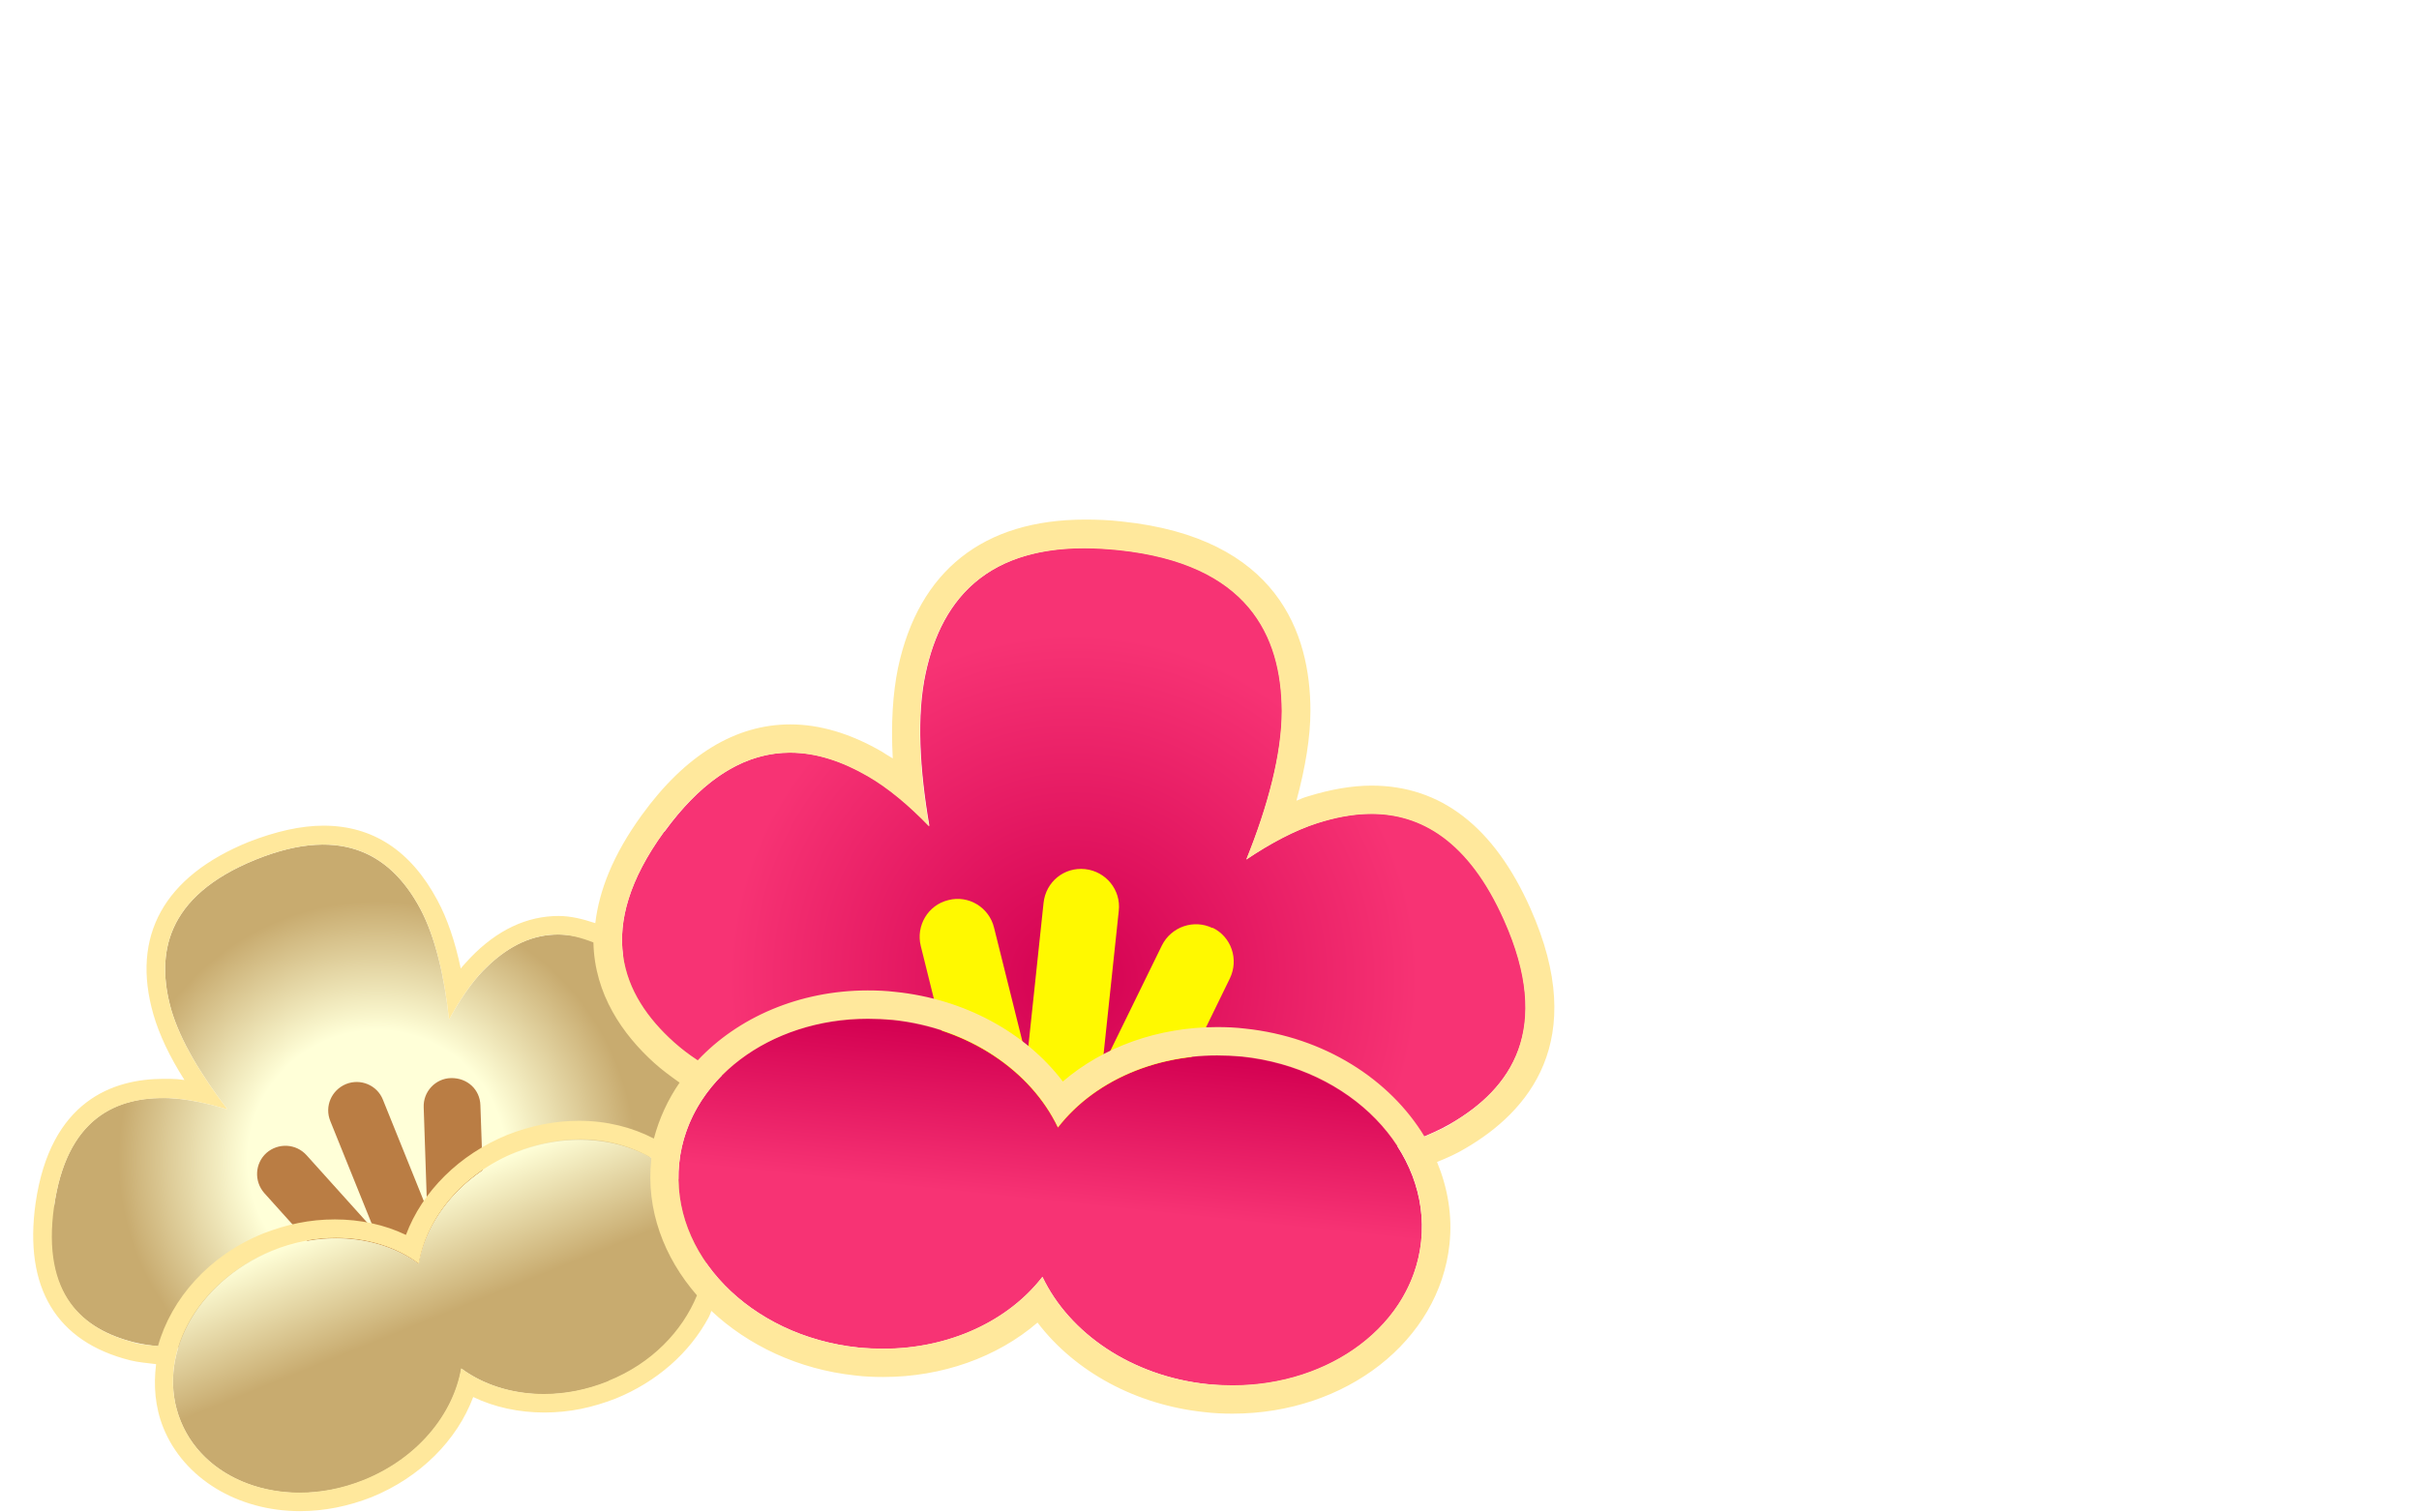
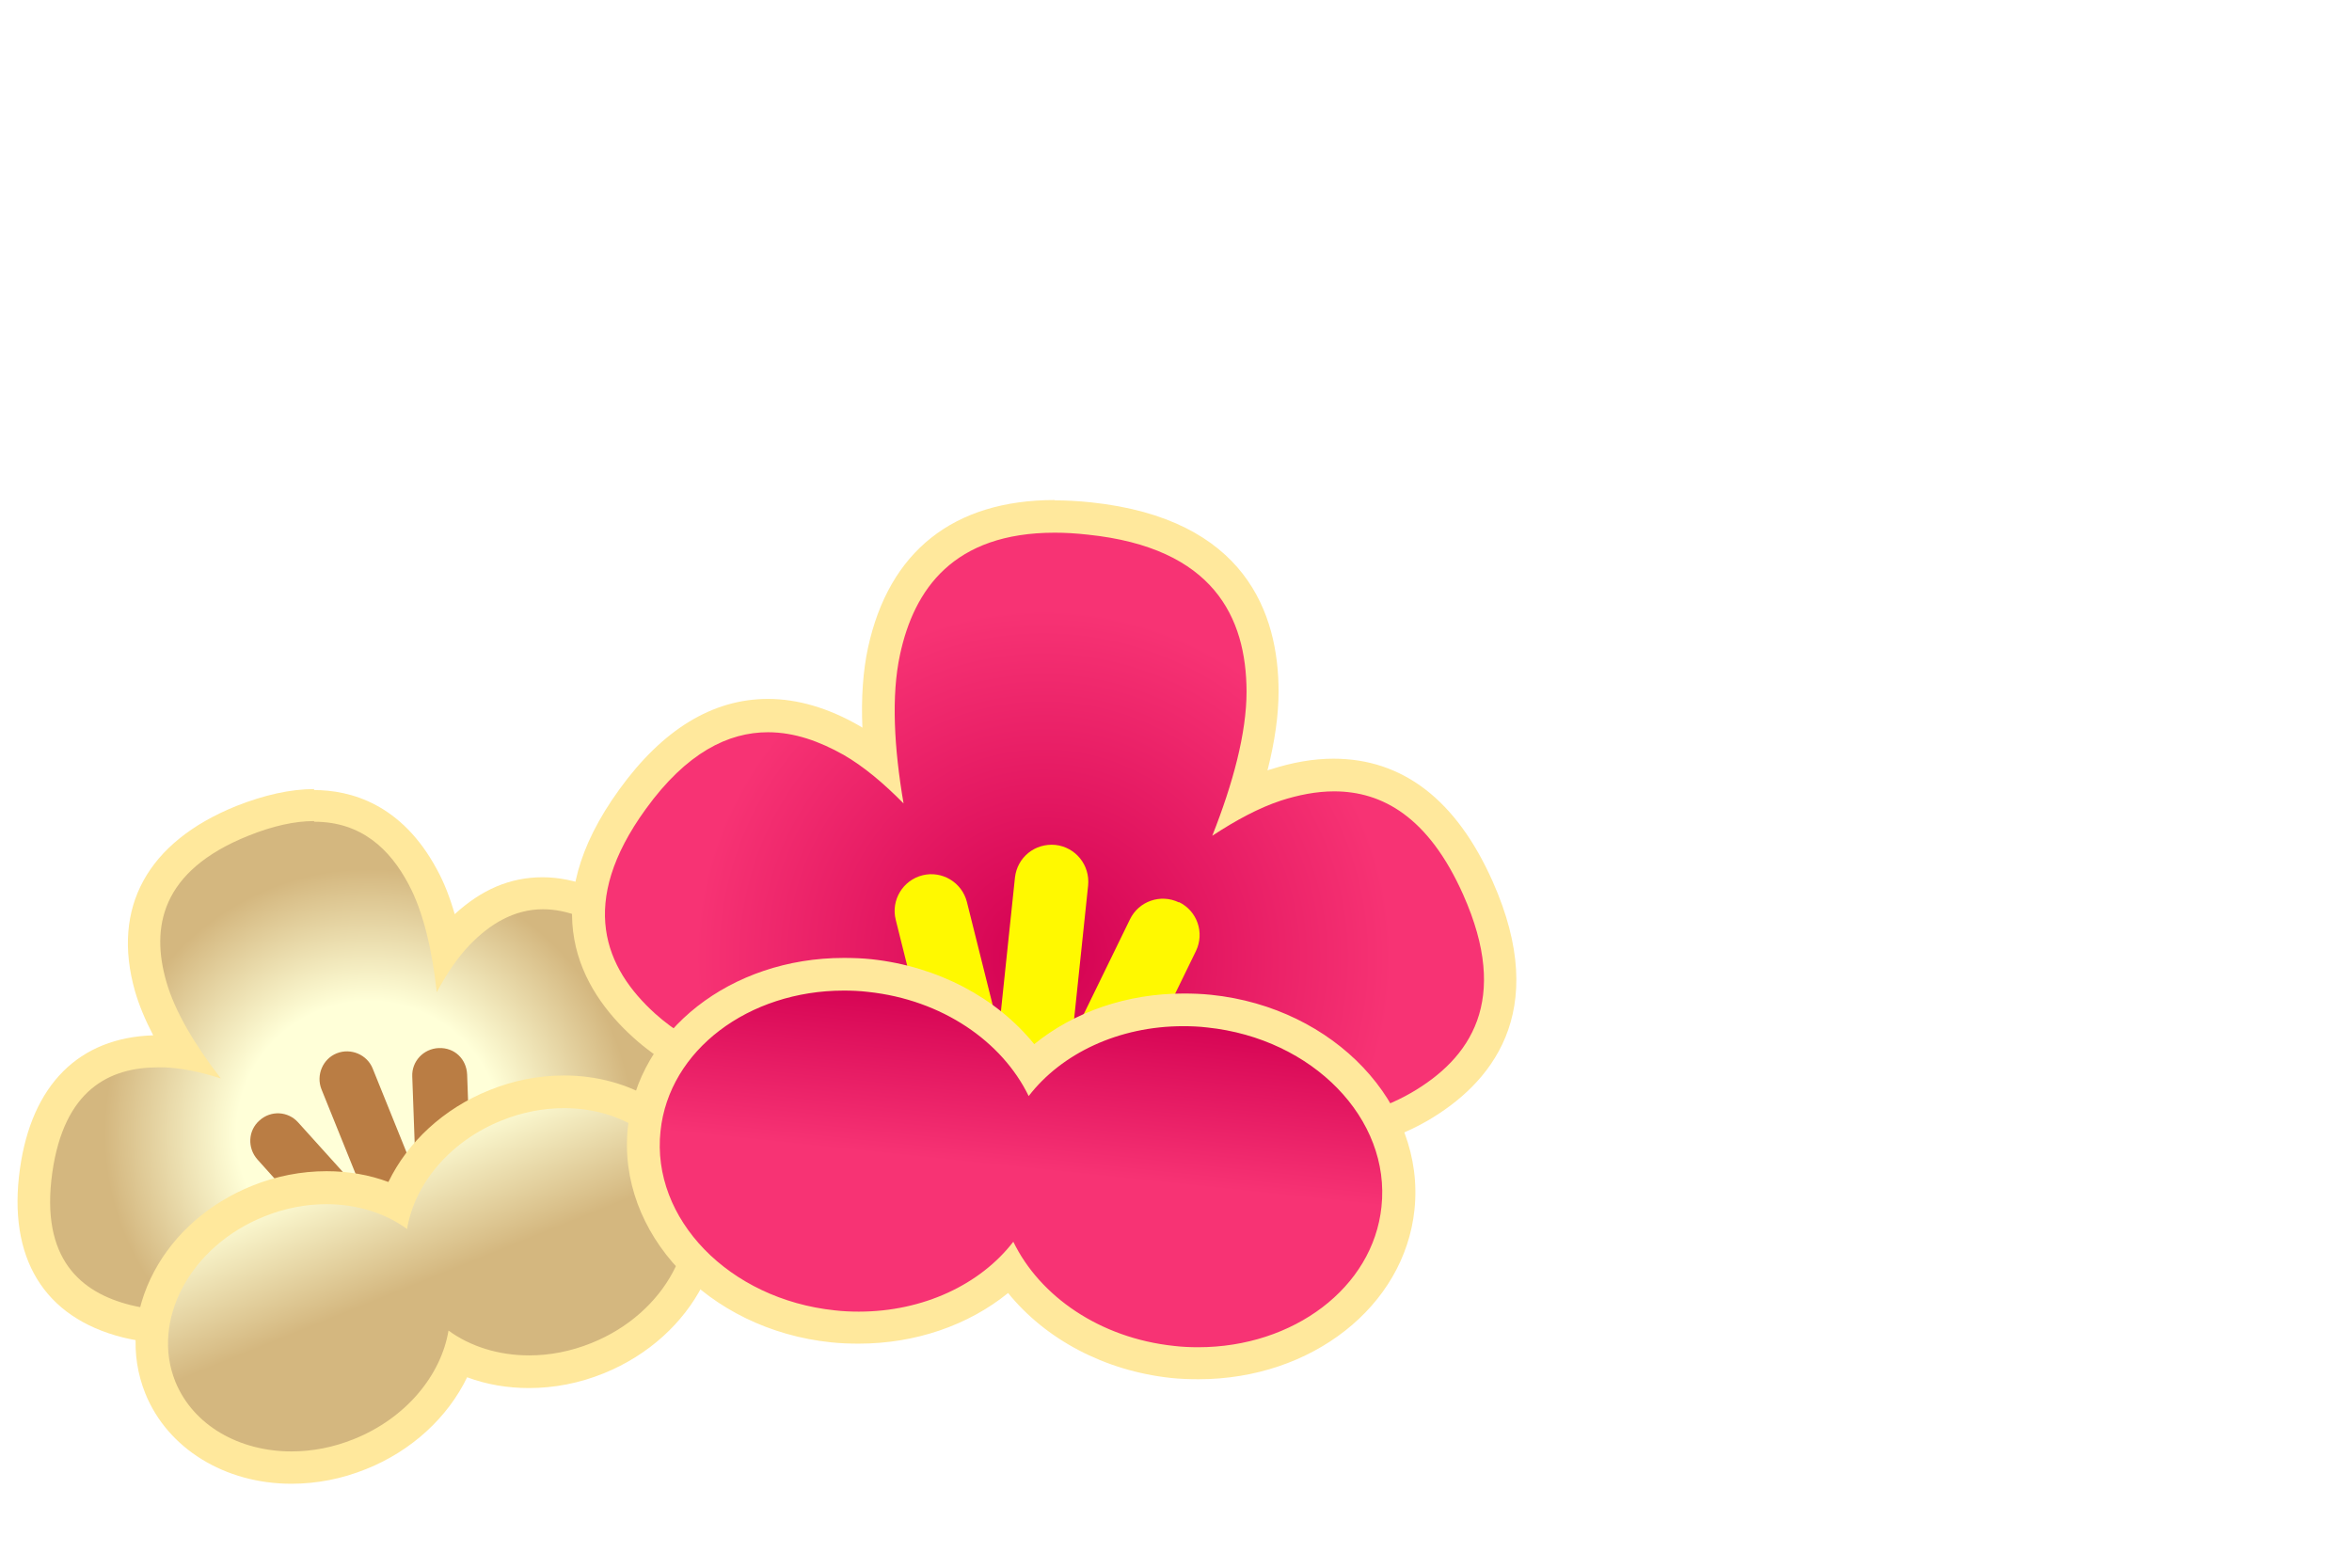
- <svg xmlns="http://www.w3.org/2000/svg" id="b" viewBox="0 0 64 40">
+ <svg xmlns="http://www.w3.org/2000/svg" id="b" viewBox="0 0 72 48">
  <defs>
    <style>.i{fill:none;}.j{fill:url(#h);}.k{fill:url(#g);}.l{fill:url(#f);}.m{fill:url(#e);}.n{fill:#ba7d44;}.o{fill:#ffe89c;}.p{fill:#fff900;}</style>
-     <radialGradient id="e" cx="246.31" cy="7.68" fx="246.31" fy="7.68" r="6.84" gradientTransform="translate(235.47 -68.7) rotate(158) scale(1 -1)" gradientUnits="userSpaceOnUse">
+     <radialGradient id="e" cx="261.07" cy="9.08" fx="261.07" fy="9.08" r="8.1" gradientTransform="translate(249.95 -71.51) rotate(158) scale(1 -1)" gradientUnits="userSpaceOnUse">
      <stop offset=".5" stop-color="#ffffd8" />
-       <stop offset="1" stop-color="#c8ab6f" />
+       <stop offset="1" stop-color="#d4b77f" />
    </radialGradient>
-     <linearGradient id="f" x1="246.31" y1="15.4" x2="246.31" y2="8.87" gradientTransform="translate(235.47 -68.7) rotate(158) scale(1 -1)" gradientUnits="userSpaceOnUse">
-       <stop offset=".5" stop-color="#c8ab6f" />
+     <linearGradient id="f" x1="261.07" y1="18.08" x2="261.07" y2="9.73" gradientTransform="translate(249.95 -71.51) rotate(158) scale(1 -1)" gradientUnits="userSpaceOnUse">
+       <stop offset=".5" stop-color="#d4b77f" />
      <stop offset="1" stop-color="#ffffd8" />
    </linearGradient>
-     <radialGradient id="g" cx="-269.42" cy="19.2" fx="-269.42" fy="19.2" r="9.12" gradientTransform="translate(-237.53 -21.36) rotate(-174) scale(1 -1)" gradientUnits="userSpaceOnUse">
+     <radialGradient id="g" cx="-257.08" cy="23.09" fx="-257.08" fy="23.09" r="10.67" gradientTransform="translate(-221.31 -20.51) rotate(-174) scale(1 -1)" gradientUnits="userSpaceOnUse">
      <stop offset="0" stop-color="#d30051" />
      <stop offset="1" stop-color="#f73374" />
    </radialGradient>
-     <linearGradient id="h" x1="-269.42" y1="29.5" x2="-269.42" y2="20.8" gradientTransform="translate(-237.53 -21.36) rotate(-174) scale(1 -1)" gradientUnits="userSpaceOnUse">
+     <linearGradient id="h" x1="-257.07" y1="34.99" x2="-257.07" y2="24.19" gradientTransform="translate(-221.31 -20.51) rotate(-174) scale(1 -1)" gradientUnits="userSpaceOnUse">
      <stop offset=".5" stop-color="#f73374" />
      <stop offset="1" stop-color="#d30051" />
    </linearGradient>
  </defs>
  <g id="c">
    <g id="d">
-       <rect class="i" width="64" height="40" />
-       <path class="m" d="M1.43,31.93c.33-2.35,1.65-2.92,3.04-2.87.47.02,1,.13,1.55.3-.7-.91-1.25-1.82-1.49-2.64-.41-1.46-.16-3,2.23-3.97s3.65-.03,4.36,1.3c.4.75.64,1.8.76,2.93.28-.51.58-.96.9-1.29.97-1,2.31-1.51,4.18-.05,1.87,1.46,1.7,2.89.96,4.07-1.04,1.66-4.01,3.37-6.02,4.26-.15.07-.32.14-.5.22,0,0-.02,0-.03.01,0,0,0,0,0,0s0,0,0,0c0,0-.02,0-.03.01-.19.08-.36.14-.51.19-2.06.75-5.39,1.59-7.29,1.12-1.35-.34-2.46-1.25-2.13-3.6Z" />
-       <path class="n" d="M8.15,32.84c1.09-.19,2.16.04,2.93.61.16-.94.77-1.85,1.69-2.47l-.06-1.73c-.01-.41-.34-.73-.78-.72-.41.01-.74.36-.72.78l.09,2.69-1.17-2.9c-.15-.38-.59-.57-.98-.41-.38.16-.57.59-.41.98l1.17,2.9-1.8-2c-.28-.31-.75-.33-1.06-.06-.31.28-.33.75-.06,1.06l1.16,1.29Z" />
-       <path class="l" d="M7.19,33.11c1.41-.57,2.9-.39,3.89.34.21-1.22,1.16-2.38,2.57-2.95,2.01-.81,4.18-.11,4.86,1.56s-.4,3.68-2.41,4.5c-1.41.57-2.9.39-3.89-.34-.21,1.22-1.16,2.38-2.57,2.95-2.01.81-4.18.11-4.86-1.56s.4-3.68,2.41-4.5Z" />
-       <path class="k" d="M17.58,22.01c1.86-2.56,3.77-2.4,5.38-1.48.54.31,1.09.77,1.63,1.33-.26-1.5-.34-2.93-.1-4.04.42-1.97,1.69-3.63,5.11-3.27s4.31,2.25,4.32,4.26c0,1.13-.37,2.52-.94,3.93.64-.43,1.28-.77,1.87-.96,1.76-.57,3.67-.33,4.95,2.56,1.29,2.89.19,4.46-1.41,5.39-2.26,1.31-6.83,1.45-9.75,1.25-.22-.01-.46-.03-.73-.06-.01,0-.03,0-.04,0,0,0,0,0,0,0s0,0,0,0c-.01,0-.03,0-.04,0-.27-.03-.51-.06-.72-.09-2.9-.41-7.34-1.5-9.28-3.25-1.38-1.24-2.12-3.01-.26-5.57Z" />
-       <path class="p" d="M32.08,24.56c-.49-.24-1.09-.04-1.34.46l-1.58,3.23.44-4.15c.06-.55-.34-1.04-.89-1.1-.56-.06-1.04.34-1.1.89l-.44,4.15-.87-3.49c-.13-.54-.68-.87-1.21-.73-.54.13-.86.68-.73,1.21l1.54,6.2c.11.46.52.76.97.76.08,0,.16,0,.24-.03.12-.03.22-.09.32-.15.1.05.21.09.33.1.04,0,.07,0,.11,0,.08,0,.16-.02.24-.04.08.09.17.16.29.22.14.07.29.1.44.1.37,0,.73-.21.9-.56l2.8-5.74c.24-.5.04-1.1-.46-1.34Z" />
-       <path class="j" d="M23.62,27c2.01.21,3.66,1.35,4.37,2.84,1.01-1.31,2.85-2.08,4.87-1.87,2.87.3,4.99,2.48,4.74,4.88s-2.78,4.09-5.65,3.78c-2.01-.21-3.66-1.35-4.37-2.84-1.01,1.31-2.85,2.08-4.87,1.87-2.87-.3-4.99-2.48-4.74-4.88s2.78-4.09,5.65-3.78Z" />
-       <path class="o" d="M40.49,24.04c-.96-2.16-2.37-3.25-4.2-3.25-.52,0-1.09.1-1.67.28-.11.03-.21.07-.32.12.24-.89.37-1.69.37-2.38,0-2.05-.87-4.58-4.99-5.01-.34-.04-.67-.05-.97-.05-2.69,0-4.4,1.35-4.95,3.92-.14.68-.19,1.48-.14,2.4-.1-.06-.2-.12-.29-.18-.83-.48-1.64-.72-2.42-.72-1.45,0-2.78.81-3.93,2.4-.77,1.06-1.13,2.01-1.23,2.86-.33-.11-.65-.19-.97-.19-.84,0-1.63.37-2.34,1.11-.08.09-.17.18-.25.28-.15-.72-.36-1.33-.62-1.81-.7-1.31-1.71-1.97-3.01-1.97-.6,0-1.26.15-1.98.43-2.24.91-3.12,2.49-2.52,4.57.15.52.42,1.1.82,1.73-.13-.02-.26-.03-.38-.03-.06,0-.11,0-.17,0-1.33,0-3,.57-3.39,3.3-.31,2.23.55,3.66,2.51,4.15.2.05.44.07.68.1-.07.56-.03,1.13.19,1.68.54,1.34,1.96,2.21,3.62,2.21.64,0,1.28-.13,1.89-.37,1.28-.52,2.26-1.5,2.69-2.65.56.27,1.21.41,1.88.41s1.27-.13,1.89-.37c1.08-.44,1.95-1.2,2.46-2.15.03-.06.05-.11.07-.17.97.91,2.3,1.55,3.81,1.71.24.03.49.04.74.04,1.55,0,3.01-.52,4.08-1.44.99,1.3,2.6,2.18,4.42,2.37.25.03.49.04.74.04,3,0,5.47-1.93,5.74-4.49.08-.76-.05-1.49-.33-2.17.27-.11.52-.22.75-.36,1.65-.96,3.29-2.83,1.72-6.35ZM3.56,35.53c-1.35-.34-2.46-1.25-2.13-3.6.32-2.26,1.56-2.87,2.89-2.87.05,0,.1,0,.15,0,.47.02,1,.13,1.55.3-.7-.91-1.25-1.82-1.49-2.64-.41-1.46-.16-3,2.23-3.97.69-.28,1.28-.4,1.79-.4,1.28,0,2.06.75,2.57,1.7.4.75.64,1.8.76,2.93.28-.51.58-.96.9-1.29.54-.55,1.19-.96,1.98-.96.29,0,.61.08.94.21.03,1.38.78,2.44,1.61,3.19.2.18.43.35.67.52-.31.45-.54.95-.68,1.48-.58-.3-1.25-.47-1.98-.47-.64,0-1.28.13-1.89.37-1.28.52-2.26,1.5-2.69,2.65-.56-.27-1.21-.41-1.88-.41s-1.27.13-1.89.37c-1.44.58-2.44,1.73-2.79,2.98-.23-.02-.45-.04-.65-.09ZM16.09,36.55c-.57.23-1.15.34-1.7.34-.83,0-1.6-.24-2.19-.68-.21,1.22-1.16,2.38-2.57,2.95-.57.23-1.15.34-1.7.34-1.41,0-2.67-.7-3.15-1.9-.68-1.67.4-3.68,2.41-4.5.57-.23,1.15-.34,1.7-.34.83,0,1.6.24,2.19.68.21-1.22,1.16-2.38,2.57-2.95.57-.23,1.15-.34,1.7-.34.69,0,1.34.18,1.88.49,0,.02,0,.03,0,.05-.14,1.32.33,2.58,1.21,3.59-.39.95-1.2,1.8-2.34,2.26ZM32.61,36.66c-.22,0-.44-.01-.66-.03-2.01-.21-3.66-1.35-4.37-2.84-.9,1.16-2.46,1.9-4.21,1.9-.22,0-.44-.01-.66-.03-2.87-.3-4.99-2.48-4.74-4.88.23-2.21,2.4-3.82,4.99-3.82.22,0,.44.01.66.03,2.01.21,3.66,1.35,4.37,2.84.9-1.16,2.46-1.9,4.21-1.9.22,0,.44.01.66.03,2.87.3,4.99,2.48,4.74,4.88-.23,2.21-2.4,3.82-4.99,3.82ZM38.4,29.74c-.21.12-.46.23-.71.34-.91-1.51-2.65-2.64-4.75-2.86-.25-.03-.49-.04-.74-.04-1.55,0-3.01.52-4.08,1.44-.99-1.3-2.6-2.18-4.42-2.37-.25-.03-.49-.04-.74-.04h0c-1.82,0-3.44.72-4.5,1.85-.23-.15-.44-.31-.63-.48-1.38-1.24-2.12-3.01-.26-5.57,1.12-1.53,2.25-2.09,3.33-2.09.72,0,1.41.25,2.05.62.54.31,1.09.77,1.63,1.33-.26-1.5-.34-2.93-.1-4.04.38-1.79,1.46-3.32,4.21-3.32.28,0,.58.02.9.05,3.42.36,4.31,2.25,4.32,4.26,0,1.13-.37,2.52-.94,3.93.64-.43,1.28-.77,1.87-.96.47-.15.96-.25,1.44-.25,1.3,0,2.57.7,3.51,2.81,1.29,2.89.19,4.46-1.41,5.39Z" />
+       <rect class="i" width="72" height="48" />
+       <path class="m" d="M5.49,40.63c-.6,0-1.14-.06-1.6-.17-2.16-.54-3.12-2.13-2.77-4.6.43-3.03,2.27-3.66,3.75-3.66h.19c.18,0,.36.03.55.05-.48-.74-.81-1.43-.98-2.04-.66-2.31.31-4.06,2.8-5.06.79-.32,1.54-.48,2.2-.48,1.44,0,2.56.73,3.33,2.18.3.56.54,1.28.71,2.15.12-.15.24-.29.36-.42.79-.82,1.66-1.23,2.59-1.23s1.82.38,2.78,1.13c1.96,1.53,2.38,3.34,1.2,5.24-1.19,1.92-4.51,3.88-6.99,4.98-.17.08-.37.16-.58.25-.28.11-.48.19-.66.25-1.91.7-4.72,1.44-6.89,1.44Z" />
+       <path class="o" d="M9.62,25.16c1.44,0,2.32.84,2.89,1.92.45.84.72,2.02.86,3.3.31-.58.65-1.08,1.02-1.46.6-.62,1.34-1.08,2.23-1.08.72,0,1.54.29,2.47,1.02,2.1,1.64,1.91,3.25,1.09,4.58-1.17,1.87-4.51,3.79-6.77,4.79-.17.08-.36.16-.57.24-.01,0-.02,0-.03.01,0,0,0,0,0,0s0,0,0,0c-.01,0-.02,0-.03.01-.21.08-.4.16-.58.22-1.85.67-4.6,1.41-6.72,1.41-.54,0-1.04-.05-1.48-.16-1.52-.38-2.77-1.41-2.4-4.05.36-2.55,1.75-3.23,3.25-3.23.06,0,.11,0,.17,0,.53.02,1.12.14,1.74.34-.79-1.02-1.41-2.05-1.67-2.97-.47-1.64-.18-3.38,2.51-4.46.77-.31,1.44-.45,2.01-.45M9.62,24.16c-.73,0-1.53.18-2.39.52-2.72,1.1-3.82,3.11-3.1,5.66.12.42.31.88.56,1.36-2.27.07-3.72,1.51-4.08,4.09-.38,2.72.73,4.55,3.15,5.16.49.12,1.07.19,1.72.19,2.81,0,6.12-1.13,7.06-1.47.18-.06.38-.14.61-.23h0s.05-.02.05-.02c.23-.09.44-.18.62-.26.91-.41,5.59-2.58,7.2-5.17,1.31-2.11.85-4.2-1.32-5.89-1.05-.82-2.09-1.24-3.09-1.24s-1.87.38-2.69,1.13c-.15-.52-.33-.98-.54-1.36-1.08-2.02-2.65-2.44-3.77-2.44h0Z" />
+       <path class="n" d="M9.17,36.94c1.23-.21,2.43.05,3.3.69.18-1.06.86-2.08,1.9-2.78l-.07-1.95c-.02-.47-.38-.83-.87-.81-.47.02-.83.41-.81.87l.11,3.03-1.32-3.27c-.17-.43-.67-.64-1.1-.47-.43.17-.64.67-.47,1.1l1.32,3.27-2.03-2.25c-.31-.35-.84-.38-1.19-.06-.35.31-.37.84-.06,1.19l1.3,1.45Z" />
+       <path class="l" d="M8.92,44.94c-1.83,0-3.41-.96-4.01-2.45-.42-1.05-.34-2.23.25-3.32.57-1.06,1.54-1.91,2.74-2.39.68-.28,1.39-.42,2.1-.42.77,0,1.51.17,2.15.49.46-1.31,1.56-2.42,3.01-3.01.68-.28,1.39-.42,2.1-.42,1.83,0,3.41.96,4.01,2.45.42,1.05.34,2.23-.25,3.32-.57,1.06-1.54,1.91-2.74,2.39-.68.28-1.39.42-2.1.42-.77,0-1.51-.17-2.15-.49-.46,1.31-1.56,2.42-3.01,3.01-.68.28-1.39.42-2.11.42Z" />
+       <path class="o" d="M17.27,33.93c1.59,0,3,.79,3.55,2.13.76,1.88-.45,4.15-2.71,5.06-.64.26-1.29.38-1.91.38-.93,0-1.8-.27-2.47-.76-.23,1.37-1.3,2.68-2.89,3.32-.64.26-1.29.38-1.92.38-1.59,0-3-.79-3.55-2.13-.76-1.88.45-4.15,2.71-5.06.64-.26,1.29-.38,1.91-.38.93,0,1.8.27,2.47.76.23-1.37,1.3-2.68,2.89-3.32.64-.26,1.29-.38,1.92-.38M17.27,32.93c-.78,0-1.55.15-2.29.45-1.4.56-2.5,1.59-3.09,2.81-.59-.22-1.23-.33-1.89-.33-.78,0-1.55.15-2.29.45-1.31.53-2.37,1.46-2.99,2.62-.65,1.22-.75,2.55-.27,3.74.68,1.68,2.43,2.76,4.47,2.76.78,0,1.55-.15,2.29-.45,1.4-.56,2.5-1.59,3.09-2.81.59.22,1.23.33,1.89.33.78,0,1.55-.15,2.29-.45,2.77-1.12,4.23-3.97,3.26-6.36-.68-1.68-2.43-2.76-4.47-2.76h0Z" />
+       <path class="k" d="M34.76,35.45c-.87,0-1.75-.03-2.56-.09-.25-.01-.53-.04-.83-.07h-.1c-.3-.04-.58-.08-.83-.11-3.55-.5-8.49-1.79-10.7-3.78-2.13-1.93-2.26-4.32-.36-6.93,1.23-1.7,2.63-2.56,4.15-2.56.82,0,1.68.26,2.56.76.29.17.6.38.9.62-.14-1.32-.11-2.44.09-3.35.59-2.74,2.35-4.13,5.23-4.13.33,0,.69.02,1.06.06,3.51.37,5.3,2.15,5.3,5.29,0,.93-.2,2.03-.61,3.29.35-.18.69-.32,1.01-.42.62-.2,1.22-.3,1.77-.3,1.9,0,3.39,1.16,4.41,3.46,1.33,2.99.73,5.24-1.79,6.71-2.34,1.35-6.45,1.56-8.69,1.56Z" />
+       <path class="o" d="M32.29,16.31c.32,0,.65.02,1.01.06,3.85.4,4.85,2.53,4.86,4.8,0,1.28-.42,2.83-1.05,4.42.73-.48,1.44-.86,2.11-1.08.53-.17,1.08-.28,1.62-.28,1.47,0,2.89.78,3.95,3.16,1.45,3.25.22,5.02-1.59,6.07-1.95,1.13-5.44,1.49-8.44,1.49-.91,0-1.77-.03-2.53-.09-.25-.01-.52-.04-.82-.07-.02,0-.03,0-.05,0,0,0,0,0,0,0,0,0,0,0,0,0-.02,0-.03,0-.05,0-.3-.03-.57-.07-.81-.1-3.26-.46-8.25-1.68-10.44-3.65-1.55-1.4-2.38-3.39-.29-6.27,1.25-1.73,2.53-2.35,3.74-2.35.81,0,1.58.28,2.31.69.61.35,1.23.87,1.84,1.49-.29-1.69-.38-3.3-.11-4.55.43-2.01,1.64-3.74,4.74-3.74M32.29,15.31c-3.1,0-5.08,1.57-5.72,4.53-.15.7-.21,1.52-.17,2.44-.03-.02-.05-.03-.08-.05-.95-.55-1.9-.83-2.81-.83-1.69,0-3.22.93-4.55,2.77-2.61,3.6-1.21,6.12.43,7.6,2.95,2.67,9.65,3.72,10.97,3.9.25.04.53.07.85.11h0s.08,0,.08,0c.33.03.61.06.87.07.83.06,1.7.09,2.59.09,2.29,0,6.5-.21,8.94-1.62,1.91-1.11,3.81-3.28,2-7.34-1.11-2.49-2.75-3.75-4.87-3.75-.61,0-1.25.11-1.93.33-.03,0-.06.02-.09.03.23-.9.34-1.71.34-2.42,0-2.37-1-5.29-5.75-5.79-.38-.04-.76-.06-1.11-.06h0Z" />
+       <path class="p" d="M36.09,27.63c-.56-.27-1.23-.04-1.5.52l-1.77,3.63.49-4.67c.06-.62-.38-1.17-1-1.24-.63-.06-1.17.38-1.24,1l-.49,4.67-.98-3.92c-.15-.6-.76-.97-1.36-.82-.6.15-.97.76-.82,1.36l1.74,6.97c.13.51.59.85,1.09.85.09,0,.18-.01.27-.03.13-.03.25-.1.36-.17.12.06.24.1.38.12.04,0,.08,0,.12,0,.09,0,.18-.03.26-.05.09.1.2.18.32.25.16.08.33.11.49.11.42,0,.82-.23,1.01-.63l3.15-6.46c.27-.56.04-1.23-.52-1.5Z" />
+       <path class="j" d="M36.69,41.74c-.26,0-.53-.01-.8-.04-2.09-.22-3.93-1.29-4.96-2.84-1.15,1.13-2.83,1.79-4.64,1.79-.26,0-.53-.01-.79-.04-3.5-.37-6.09-3.07-5.78-6.04.28-2.7,2.91-4.74,6.11-4.74.26,0,.53.01.8.04,2.09.22,3.93,1.29,4.96,2.84,1.15-1.13,2.83-1.79,4.64-1.79.26,0,.53.01.79.04,3.5.37,6.09,3.07,5.78,6.04-.28,2.7-2.91,4.74-6.11,4.74Z" />
+       <path class="o" d="M25.83,30.33c.24,0,.49.01.74.04,2.27.24,4.11,1.52,4.92,3.19,1.01-1.31,2.76-2.14,4.73-2.14.24,0,.49.01.74.04,3.23.34,5.62,2.8,5.33,5.49-.26,2.48-2.7,4.3-5.61,4.3-.24,0-.49-.01-.74-.04-2.27-.24-4.11-1.52-4.92-3.19-1.01,1.31-2.76,2.14-4.73,2.14-.24,0-.49-.01-.74-.04-3.23-.34-5.62-2.8-5.33-5.49.26-2.48,2.7-4.3,5.61-4.3M25.83,29.33h0c-3.46,0-6.3,2.23-6.61,5.19-.34,3.23,2.45,6.19,6.22,6.58.28.03.57.04.85.04,1.73,0,3.35-.56,4.57-1.55,1.15,1.42,2.95,2.38,4.98,2.6.28.03.57.04.85.04,3.46,0,6.3-2.23,6.61-5.19.34-3.23-2.45-6.19-6.22-6.58-.28-.03-.57-.04-.85-.04-1.73,0-3.35.56-4.57,1.55-1.15-1.42-2.95-2.38-4.98-2.6-.28-.03-.57-.04-.85-.04h0Z" />
    </g>
  </g>
</svg>
